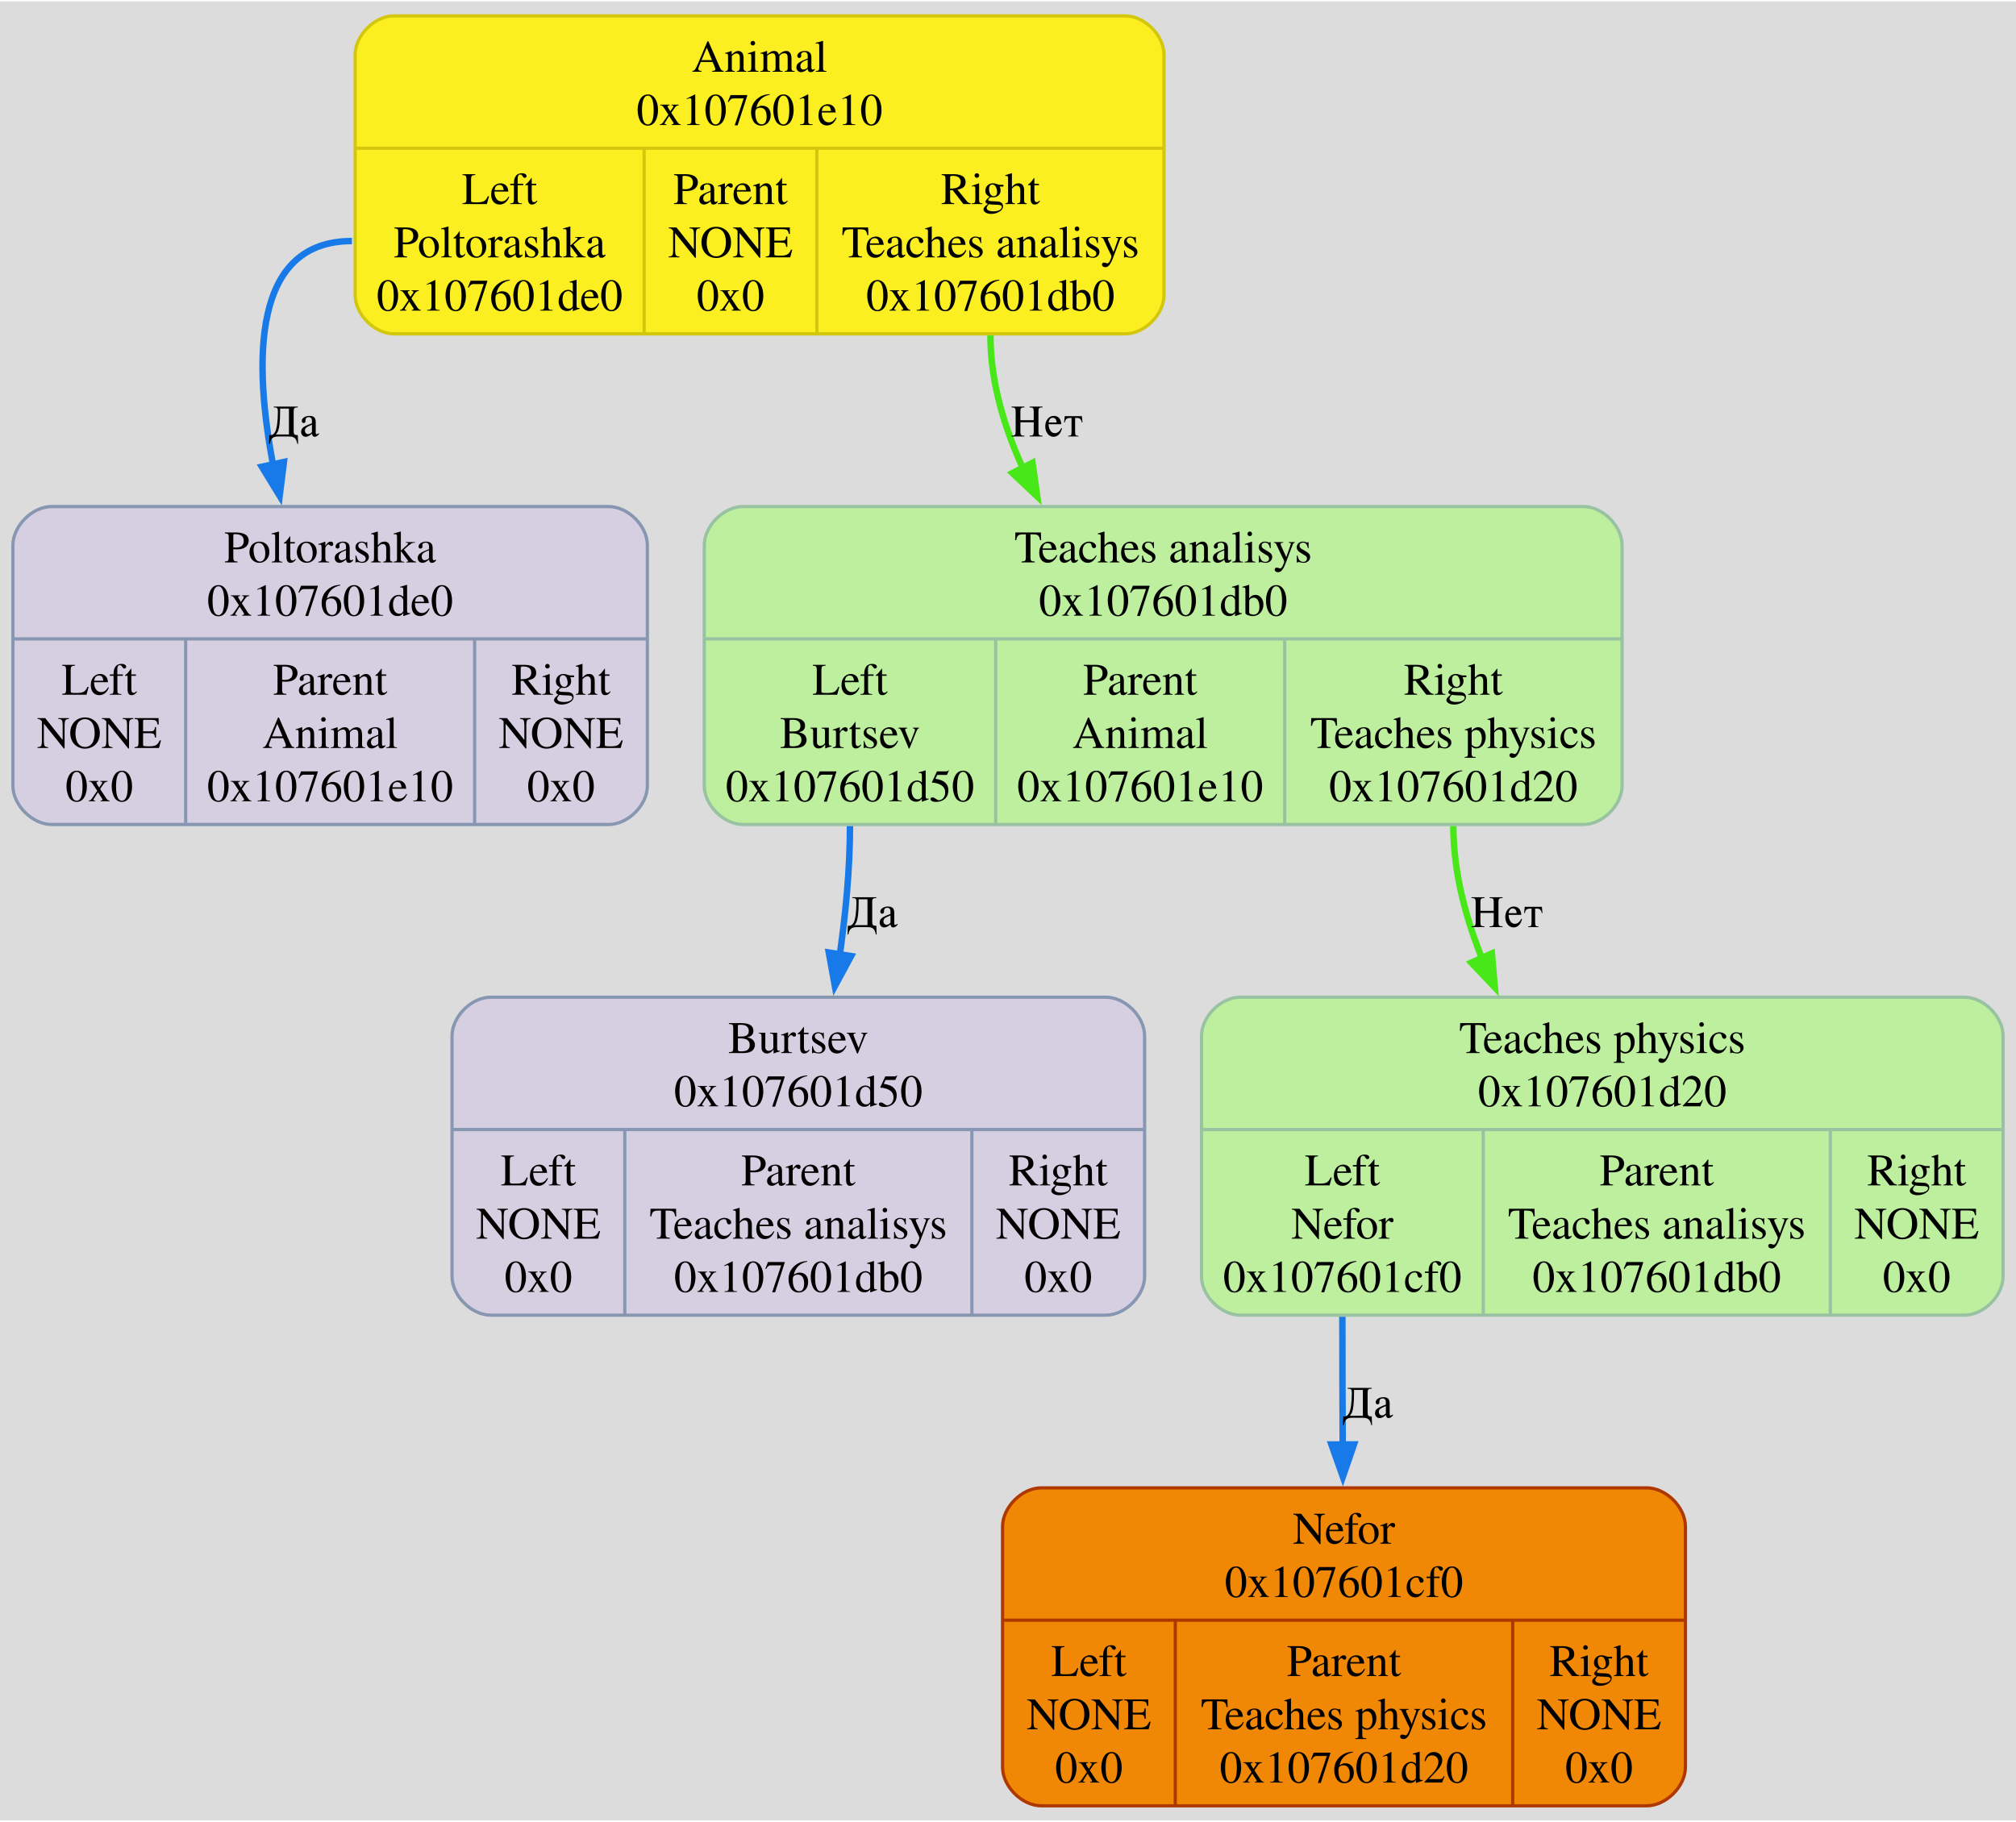
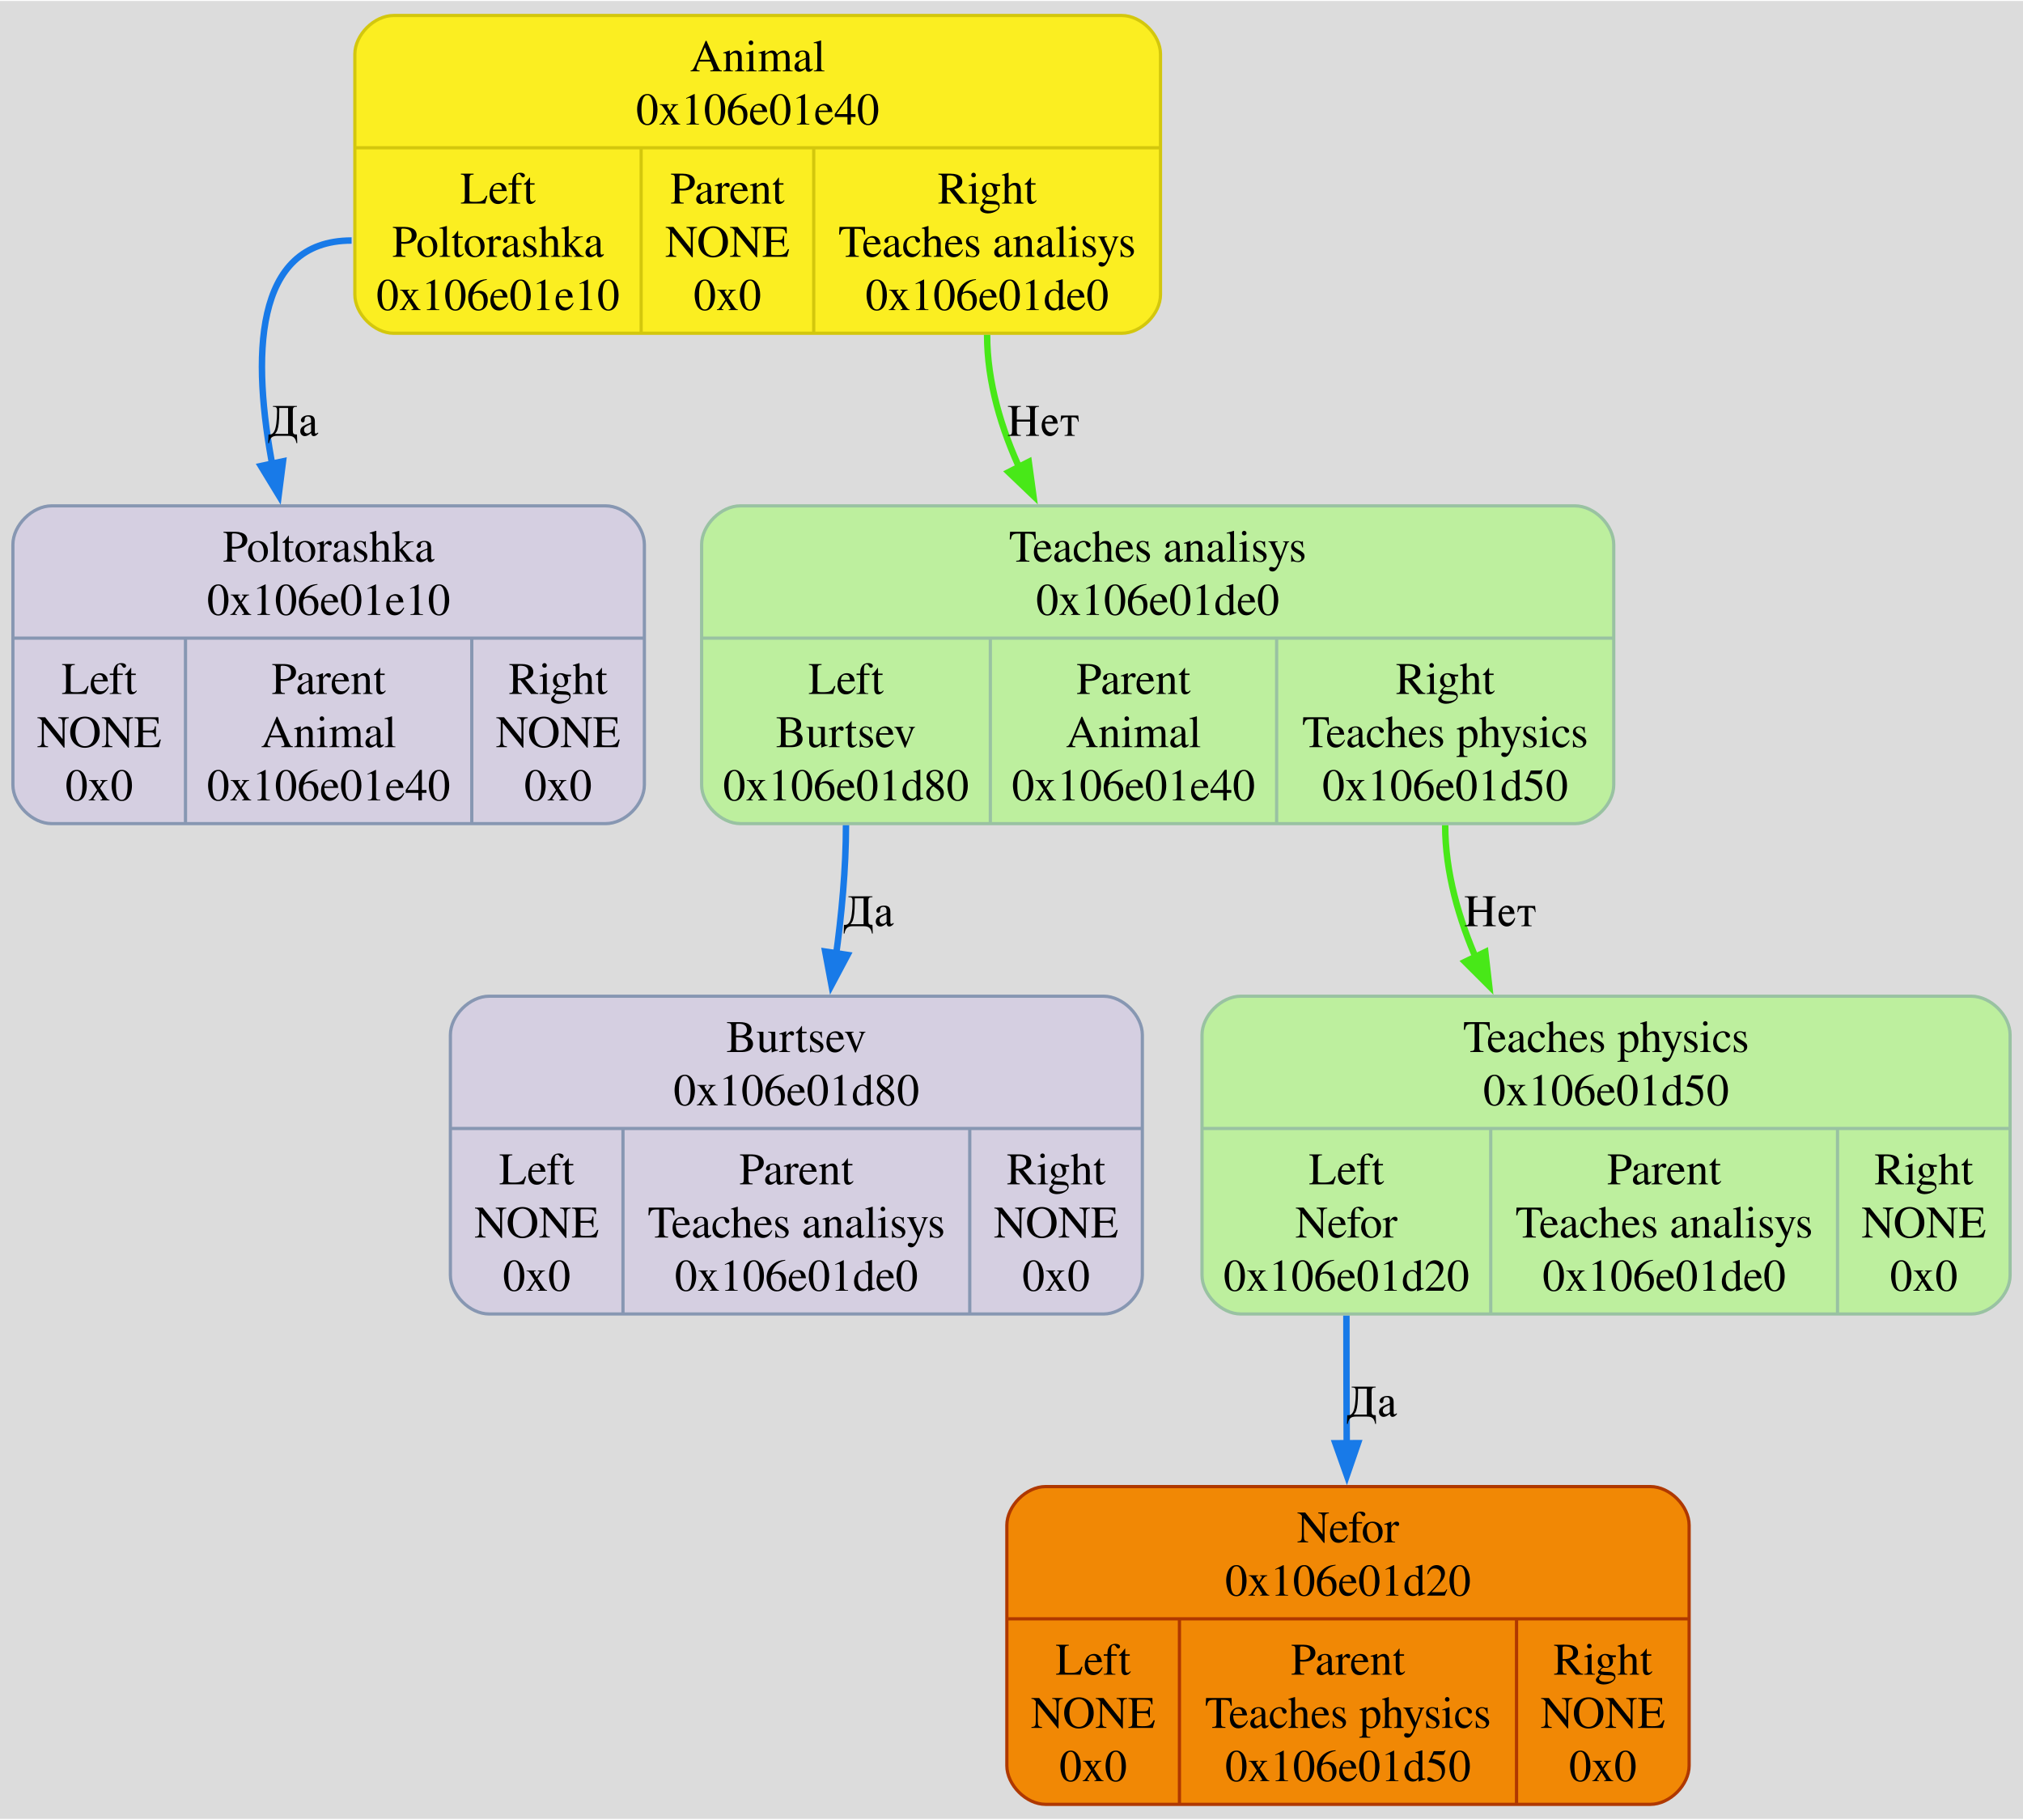
- <svg xmlns="http://www.w3.org/2000/svg" width="624pt" height="564pt" viewBox="0.00 0.00 624.38 563.50">
+ <svg xmlns="http://www.w3.org/2000/svg" width="627pt" height="564pt" viewBox="0.00 0.00 627.12 563.50">
  <g id="graph0" class="graph" transform="scale(1 1) rotate(0) translate(4 559.5)">
-     <polygon fill="#dcdcdc" stroke="none" points="-4,4 -4,-559.5 620.38,-559.5 620.38,4 -4,4" />
+     <polygon fill="#dcdcdc" stroke="none" points="-4,4 -4,-559.5 623.12,-559.5 623.12,4 -4,4" />
    <g id="node1" class="node">
-       <path fill="#fbee21" stroke="#d3c70d" d="M118,-456.5C118,-456.5 344.5,-456.5 344.5,-456.5 350.5,-456.5 356.5,-462.5 356.5,-468.5 356.5,-468.5 356.5,-543 356.5,-543 356.5,-549 350.5,-555 344.5,-555 344.5,-555 118,-555 118,-555 112,-555 106,-549 106,-543 106,-543 106,-468.5 106,-468.5 106,-462.5 112,-456.5 118,-456.5" />
-       <text text-anchor="middle" x="231.25" y="-537.7" font-family="Times,serif" font-size="14.00" fill="#000000">Animal</text>
-       <text text-anchor="middle" x="231.25" y="-521.2" font-family="Times,serif" font-size="14.00" fill="#000000">0x107601e10</text>
-       <polyline fill="none" stroke="#d3c70d" points="106,-514 356.5,-514" />
-       <text text-anchor="middle" x="150.75" y="-496.7" font-family="Times,serif" font-size="14.00" fill="#000000">Left</text>
-       <text text-anchor="middle" x="150.75" y="-480.2" font-family="Times,serif" font-size="14.00" fill="#000000">Poltorashka</text>
-       <text text-anchor="middle" x="150.75" y="-463.7" font-family="Times,serif" font-size="14.00" fill="#000000">0x107601de0</text>
-       <polyline fill="none" stroke="#d3c70d" points="195.5,-456.5 195.5,-514" />
-       <text text-anchor="middle" x="222.25" y="-496.7" font-family="Times,serif" font-size="14.00" fill="#000000">Parent</text>
-       <text text-anchor="middle" x="222.25" y="-480.2" font-family="Times,serif" font-size="14.00" fill="#000000">NONE</text>
-       <text text-anchor="middle" x="222.25" y="-463.7" font-family="Times,serif" font-size="14.00" fill="#000000">0x0</text>
-       <polyline fill="none" stroke="#d3c70d" points="249,-456.5 249,-514" />
-       <text text-anchor="middle" x="302.75" y="-496.7" font-family="Times,serif" font-size="14.00" fill="#000000">Right</text>
-       <text text-anchor="middle" x="302.75" y="-480.2" font-family="Times,serif" font-size="14.00" fill="#000000">Teaches analisys</text>
-       <text text-anchor="middle" x="302.75" y="-463.7" font-family="Times,serif" font-size="14.00" fill="#000000">0x107601db0</text>
+       <path fill="#fbee21" stroke="#d3c70d" d="M118,-456.5C118,-456.5 343.75,-456.5 343.75,-456.5 349.75,-456.5 355.75,-462.5 355.75,-468.5 355.75,-468.5 355.75,-543 355.75,-543 355.75,-549 349.75,-555 343.75,-555 343.75,-555 118,-555 118,-555 112,-555 106,-549 106,-543 106,-543 106,-468.5 106,-468.5 106,-462.5 112,-456.5 118,-456.5" />
+       <text text-anchor="middle" x="230.88" y="-537.7" font-family="Times,serif" font-size="14.00" fill="#000000">Animal</text>
+       <text text-anchor="middle" x="230.88" y="-521.2" font-family="Times,serif" font-size="14.00" fill="#000000">0x106e01e40</text>
+       <polyline fill="none" stroke="#d3c70d" points="106,-514 355.75,-514" />
+       <text text-anchor="middle" x="150.38" y="-496.7" font-family="Times,serif" font-size="14.00" fill="#000000">Left</text>
+       <text text-anchor="middle" x="150.38" y="-480.2" font-family="Times,serif" font-size="14.00" fill="#000000">Poltorashka</text>
+       <text text-anchor="middle" x="150.38" y="-463.7" font-family="Times,serif" font-size="14.00" fill="#000000">0x106e01e10</text>
+       <polyline fill="none" stroke="#d3c70d" points="194.75,-456.5 194.75,-514" />
+       <text text-anchor="middle" x="221.5" y="-496.7" font-family="Times,serif" font-size="14.00" fill="#000000">Parent</text>
+       <text text-anchor="middle" x="221.5" y="-480.2" font-family="Times,serif" font-size="14.00" fill="#000000">NONE</text>
+       <text text-anchor="middle" x="221.5" y="-463.7" font-family="Times,serif" font-size="14.00" fill="#000000">0x0</text>
+       <polyline fill="none" stroke="#d3c70d" points="248.25,-456.5 248.25,-514" />
+       <text text-anchor="middle" x="302" y="-496.7" font-family="Times,serif" font-size="14.00" fill="#000000">Right</text>
+       <text text-anchor="middle" x="302" y="-480.2" font-family="Times,serif" font-size="14.00" fill="#000000">Teaches analisys</text>
+       <text text-anchor="middle" x="302" y="-463.7" font-family="Times,serif" font-size="14.00" fill="#000000">0x106e01de0</text>
    </g>
    <g id="node2" class="node">
-       <path fill="#d5cfe1" stroke="#8797b2" d="M12,-304.5C12,-304.5 184.5,-304.5 184.5,-304.5 190.5,-304.5 196.5,-310.5 196.5,-316.5 196.5,-316.5 196.5,-391 196.5,-391 196.5,-397 190.5,-403 184.5,-403 184.5,-403 12,-403 12,-403 6,-403 0,-397 0,-391 0,-391 0,-316.5 0,-316.5 0,-310.5 6,-304.5 12,-304.5" />
-       <text text-anchor="middle" x="98.25" y="-385.7" font-family="Times,serif" font-size="14.00" fill="#000000">Poltorashka</text>
-       <text text-anchor="middle" x="98.25" y="-369.2" font-family="Times,serif" font-size="14.00" fill="#000000">0x107601de0</text>
-       <polyline fill="none" stroke="#8797b2" points="0,-362 196.5,-362" />
+       <path fill="#d5cfe1" stroke="#8797b2" d="M12,-304.5C12,-304.5 183.75,-304.5 183.75,-304.5 189.75,-304.5 195.75,-310.5 195.75,-316.5 195.75,-316.5 195.75,-391 195.75,-391 195.75,-397 189.75,-403 183.75,-403 183.75,-403 12,-403 12,-403 6,-403 0,-397 0,-391 0,-391 0,-316.5 0,-316.5 0,-310.5 6,-304.5 12,-304.5" />
+       <text text-anchor="middle" x="97.88" y="-385.7" font-family="Times,serif" font-size="14.00" fill="#000000">Poltorashka</text>
+       <text text-anchor="middle" x="97.88" y="-369.2" font-family="Times,serif" font-size="14.00" fill="#000000">0x106e01e10</text>
+       <polyline fill="none" stroke="#8797b2" points="0,-362 195.75,-362" />
      <text text-anchor="middle" x="26.75" y="-344.7" font-family="Times,serif" font-size="14.00" fill="#000000">Left</text>
      <text text-anchor="middle" x="26.75" y="-328.2" font-family="Times,serif" font-size="14.00" fill="#000000">NONE</text>
      <text text-anchor="middle" x="26.75" y="-311.7" font-family="Times,serif" font-size="14.00" fill="#000000">0x0</text>
      <polyline fill="none" stroke="#8797b2" points="53.5,-304.5 53.5,-362" />
-       <text text-anchor="middle" x="98.25" y="-344.7" font-family="Times,serif" font-size="14.00" fill="#000000">Parent</text>
-       <text text-anchor="middle" x="98.25" y="-328.2" font-family="Times,serif" font-size="14.00" fill="#000000">Animal</text>
-       <text text-anchor="middle" x="98.25" y="-311.7" font-family="Times,serif" font-size="14.00" fill="#000000">0x107601e10</text>
-       <polyline fill="none" stroke="#8797b2" points="143,-304.5 143,-362" />
-       <text text-anchor="middle" x="169.75" y="-344.7" font-family="Times,serif" font-size="14.00" fill="#000000">Right</text>
-       <text text-anchor="middle" x="169.75" y="-328.2" font-family="Times,serif" font-size="14.00" fill="#000000">NONE</text>
-       <text text-anchor="middle" x="169.75" y="-311.7" font-family="Times,serif" font-size="14.00" fill="#000000">0x0</text>
+       <text text-anchor="middle" x="97.88" y="-344.7" font-family="Times,serif" font-size="14.00" fill="#000000">Parent</text>
+       <text text-anchor="middle" x="97.88" y="-328.2" font-family="Times,serif" font-size="14.00" fill="#000000">Animal</text>
+       <text text-anchor="middle" x="97.88" y="-311.7" font-family="Times,serif" font-size="14.00" fill="#000000">0x106e01e40</text>
+       <polyline fill="none" stroke="#8797b2" points="142.25,-304.5 142.25,-362" />
+       <text text-anchor="middle" x="169" y="-344.7" font-family="Times,serif" font-size="14.00" fill="#000000">Right</text>
+       <text text-anchor="middle" x="169" y="-328.2" font-family="Times,serif" font-size="14.00" fill="#000000">NONE</text>
+       <text text-anchor="middle" x="169" y="-311.7" font-family="Times,serif" font-size="14.00" fill="#000000">0x0</text>
    </g>
    <g id="edge1" class="edge">
-       <path fill="none" stroke="#187ae8" stroke-width="2" d="M105,-485.25C74.29,-485.25 74.17,-448.77 80.87,-414.38" />
-       <polygon fill="#187ae8" stroke="#187ae8" stroke-width="2" points="83.93,-416.82 82.62,-406.3 77.09,-415.34 83.93,-416.82" />
-       <text text-anchor="middle" x="87.09" y="-424.7" font-family="Times,serif" font-size="14.00">Да</text>
+       <path fill="none" stroke="#187ae8" stroke-width="2" d="M105,-485.25C74.29,-485.25 74.06,-448.77 80.67,-414.38" />
+       <polygon fill="#187ae8" stroke="#187ae8" stroke-width="2" points="83.73,-416.81 82.39,-406.3 76.88,-415.35 83.73,-416.81" />
+       <text text-anchor="middle" x="86.91" y="-424.7" font-family="Times,serif" font-size="14.00">Да</text>
    </g>
    <g id="node4" class="node">
-       <path fill="#bdef9e" stroke="#99c2a2" d="M226.12,-304.5C226.12,-304.5 486.38,-304.5 486.38,-304.5 492.38,-304.5 498.38,-310.5 498.38,-316.5 498.38,-316.5 498.38,-391 498.38,-391 498.38,-397 492.38,-403 486.38,-403 486.38,-403 226.12,-403 226.12,-403 220.12,-403 214.12,-397 214.12,-391 214.12,-391 214.12,-316.5 214.12,-316.5 214.12,-310.5 220.12,-304.5 226.12,-304.5" />
-       <text text-anchor="middle" x="356.25" y="-385.7" font-family="Times,serif" font-size="14.00" fill="#000000">Teaches analisys</text>
-       <text text-anchor="middle" x="356.25" y="-369.2" font-family="Times,serif" font-size="14.00" fill="#000000">0x107601db0</text>
-       <polyline fill="none" stroke="#99c2a2" points="214.12,-362 498.38,-362" />
-       <text text-anchor="middle" x="259.25" y="-344.7" font-family="Times,serif" font-size="14.00" fill="#000000">Left</text>
-       <text text-anchor="middle" x="259.25" y="-328.2" font-family="Times,serif" font-size="14.00" fill="#000000">Burtsev</text>
-       <text text-anchor="middle" x="259.25" y="-311.7" font-family="Times,serif" font-size="14.00" fill="#000000">0x107601d50</text>
-       <polyline fill="none" stroke="#99c2a2" points="304.38,-304.5 304.38,-362" />
-       <text text-anchor="middle" x="349.12" y="-344.7" font-family="Times,serif" font-size="14.00" fill="#000000">Parent</text>
-       <text text-anchor="middle" x="349.12" y="-328.2" font-family="Times,serif" font-size="14.00" fill="#000000">Animal</text>
-       <text text-anchor="middle" x="349.12" y="-311.7" font-family="Times,serif" font-size="14.00" fill="#000000">0x107601e10</text>
-       <polyline fill="none" stroke="#99c2a2" points="393.88,-304.5 393.88,-362" />
-       <text text-anchor="middle" x="446.12" y="-344.7" font-family="Times,serif" font-size="14.00" fill="#000000">Right</text>
-       <text text-anchor="middle" x="446.12" y="-328.2" font-family="Times,serif" font-size="14.00" fill="#000000">Teaches physics</text>
-       <text text-anchor="middle" x="446.12" y="-311.7" font-family="Times,serif" font-size="14.00" fill="#000000">0x107601d20</text>
+       <path fill="#bdef9e" stroke="#99c2a2" d="M225.5,-304.5C225.5,-304.5 484.25,-304.5 484.25,-304.5 490.25,-304.5 496.25,-310.5 496.25,-316.5 496.25,-316.5 496.25,-391 496.25,-391 496.25,-397 490.25,-403 484.25,-403 484.25,-403 225.5,-403 225.5,-403 219.5,-403 213.5,-397 213.5,-391 213.5,-391 213.5,-316.5 213.5,-316.5 213.5,-310.5 219.5,-304.5 225.5,-304.5" />
+       <text text-anchor="middle" x="354.88" y="-385.7" font-family="Times,serif" font-size="14.00" fill="#000000">Teaches analisys</text>
+       <text text-anchor="middle" x="354.88" y="-369.2" font-family="Times,serif" font-size="14.00" fill="#000000">0x106e01de0</text>
+       <polyline fill="none" stroke="#99c2a2" points="213.5,-362 496.25,-362" />
+       <text text-anchor="middle" x="258.25" y="-344.7" font-family="Times,serif" font-size="14.00" fill="#000000">Left</text>
+       <text text-anchor="middle" x="258.25" y="-328.2" font-family="Times,serif" font-size="14.00" fill="#000000">Burtsev</text>
+       <text text-anchor="middle" x="258.25" y="-311.7" font-family="Times,serif" font-size="14.00" fill="#000000">0x106e01d80</text>
+       <polyline fill="none" stroke="#99c2a2" points="303,-304.5 303,-362" />
+       <text text-anchor="middle" x="347.38" y="-344.7" font-family="Times,serif" font-size="14.00" fill="#000000">Parent</text>
+       <text text-anchor="middle" x="347.38" y="-328.2" font-family="Times,serif" font-size="14.00" fill="#000000">Animal</text>
+       <text text-anchor="middle" x="347.38" y="-311.7" font-family="Times,serif" font-size="14.00" fill="#000000">0x106e01e40</text>
+       <polyline fill="none" stroke="#99c2a2" points="391.75,-304.5 391.75,-362" />
+       <text text-anchor="middle" x="444" y="-344.7" font-family="Times,serif" font-size="14.00" fill="#000000">Right</text>
+       <text text-anchor="middle" x="444" y="-328.2" font-family="Times,serif" font-size="14.00" fill="#000000">Teaches physics</text>
+       <text text-anchor="middle" x="444" y="-311.7" font-family="Times,serif" font-size="14.00" fill="#000000">0x106e01d50</text>
    </g>
    <g id="edge5" class="edge">
-       <path fill="none" stroke="#48e818" stroke-width="2" d="M302.75,-456C302.75,-441.35 307.19,-426.74 313.5,-413.36" />
-       <polygon fill="#48e818" stroke="#48e818" stroke-width="2" points="315.78,-416.57 317.27,-406.08 309.56,-413.36 315.78,-416.57" />
-       <text text-anchor="middle" x="320.25" y="-424.7" font-family="Times,serif" font-size="14.00">Нет</text>
+       <path fill="none" stroke="#48e818" stroke-width="2" d="M302,-456C302,-441.38 306.38,-426.79 312.63,-413.42" />
+       <polygon fill="#48e818" stroke="#48e818" stroke-width="2" points="314.91,-416.64 316.34,-406.14 308.68,-413.46 314.91,-416.64" />
+       <text text-anchor="middle" x="319.43" y="-424.7" font-family="Times,serif" font-size="14.00">Нет</text>
    </g>
    <g id="node3" class="node">
-       <path fill="#f18805" stroke="#af3800" d="M318.5,-0.5C318.5,-0.5 506,-0.5 506,-0.5 512,-0.5 518,-6.5 518,-12.5 518,-12.5 518,-87 518,-87 518,-93 512,-99 506,-99 506,-99 318.5,-99 318.5,-99 312.5,-99 306.5,-93 306.5,-87 306.5,-87 306.5,-12.5 306.5,-12.5 306.5,-6.5 312.5,-0.5 318.5,-0.5" />
-       <text text-anchor="middle" x="412.25" y="-81.7" font-family="Times,serif" font-size="14.00" fill="#000000">Nefor</text>
-       <text text-anchor="middle" x="412.25" y="-65.2" font-family="Times,serif" font-size="14.00" fill="#000000">0x107601cf0</text>
-       <polyline fill="none" stroke="#af3800" points="306.5,-58 518,-58" />
-       <text text-anchor="middle" x="333.25" y="-40.7" font-family="Times,serif" font-size="14.00" fill="#000000">Left</text>
-       <text text-anchor="middle" x="333.25" y="-24.2" font-family="Times,serif" font-size="14.00" fill="#000000">NONE</text>
-       <text text-anchor="middle" x="333.25" y="-7.7" font-family="Times,serif" font-size="14.00" fill="#000000">0x0</text>
-       <polyline fill="none" stroke="#af3800" points="360,-0.5 360,-58" />
-       <text text-anchor="middle" x="412.25" y="-40.7" font-family="Times,serif" font-size="14.00" fill="#000000">Parent</text>
-       <text text-anchor="middle" x="412.25" y="-24.2" font-family="Times,serif" font-size="14.00" fill="#000000">Teaches physics</text>
-       <text text-anchor="middle" x="412.25" y="-7.7" font-family="Times,serif" font-size="14.00" fill="#000000">0x107601d20</text>
-       <polyline fill="none" stroke="#af3800" points="464.5,-0.5 464.5,-58" />
-       <text text-anchor="middle" x="491.25" y="-40.7" font-family="Times,serif" font-size="14.00" fill="#000000">Right</text>
-       <text text-anchor="middle" x="491.25" y="-24.2" font-family="Times,serif" font-size="14.00" fill="#000000">NONE</text>
-       <text text-anchor="middle" x="491.25" y="-7.7" font-family="Times,serif" font-size="14.00" fill="#000000">0x0</text>
+       <path fill="#f18805" stroke="#af3800" d="M320.12,-0.5C320.12,-0.5 507.62,-0.5 507.62,-0.5 513.62,-0.5 519.62,-6.5 519.62,-12.5 519.62,-12.5 519.62,-87 519.62,-87 519.62,-93 513.62,-99 507.62,-99 507.62,-99 320.12,-99 320.12,-99 314.12,-99 308.12,-93 308.12,-87 308.12,-87 308.12,-12.5 308.12,-12.5 308.12,-6.5 314.12,-0.5 320.12,-0.5" />
+       <text text-anchor="middle" x="413.88" y="-81.7" font-family="Times,serif" font-size="14.00" fill="#000000">Nefor</text>
+       <text text-anchor="middle" x="413.88" y="-65.2" font-family="Times,serif" font-size="14.00" fill="#000000">0x106e01d20</text>
+       <polyline fill="none" stroke="#af3800" points="308.12,-58 519.62,-58" />
+       <text text-anchor="middle" x="334.88" y="-40.7" font-family="Times,serif" font-size="14.00" fill="#000000">Left</text>
+       <text text-anchor="middle" x="334.88" y="-24.2" font-family="Times,serif" font-size="14.00" fill="#000000">NONE</text>
+       <text text-anchor="middle" x="334.88" y="-7.7" font-family="Times,serif" font-size="14.00" fill="#000000">0x0</text>
+       <polyline fill="none" stroke="#af3800" points="361.62,-0.5 361.62,-58" />
+       <text text-anchor="middle" x="413.88" y="-40.7" font-family="Times,serif" font-size="14.00" fill="#000000">Parent</text>
+       <text text-anchor="middle" x="413.88" y="-24.2" font-family="Times,serif" font-size="14.00" fill="#000000">Teaches physics</text>
+       <text text-anchor="middle" x="413.88" y="-7.7" font-family="Times,serif" font-size="14.00" fill="#000000">0x106e01d50</text>
+       <polyline fill="none" stroke="#af3800" points="466.12,-0.5 466.12,-58" />
+       <text text-anchor="middle" x="492.88" y="-40.7" font-family="Times,serif" font-size="14.00" fill="#000000">Right</text>
+       <text text-anchor="middle" x="492.88" y="-24.2" font-family="Times,serif" font-size="14.00" fill="#000000">NONE</text>
+       <text text-anchor="middle" x="492.88" y="-7.7" font-family="Times,serif" font-size="14.00" fill="#000000">0x0</text>
    </g>
    <g id="node5" class="node">
-       <path fill="#d5cfe1" stroke="#8797b2" d="M148,-152.5C148,-152.5 338.5,-152.5 338.5,-152.5 344.5,-152.5 350.5,-158.5 350.5,-164.5 350.5,-164.5 350.5,-239 350.5,-239 350.5,-245 344.5,-251 338.5,-251 338.5,-251 148,-251 148,-251 142,-251 136,-245 136,-239 136,-239 136,-164.5 136,-164.5 136,-158.5 142,-152.5 148,-152.5" />
-       <text text-anchor="middle" x="243.25" y="-233.7" font-family="Times,serif" font-size="14.00" fill="#000000">Burtsev</text>
-       <text text-anchor="middle" x="243.25" y="-217.2" font-family="Times,serif" font-size="14.00" fill="#000000">0x107601d50</text>
-       <polyline fill="none" stroke="#8797b2" points="136,-210 350.5,-210" />
-       <text text-anchor="middle" x="162.75" y="-192.7" font-family="Times,serif" font-size="14.00" fill="#000000">Left</text>
-       <text text-anchor="middle" x="162.75" y="-176.2" font-family="Times,serif" font-size="14.00" fill="#000000">NONE</text>
-       <text text-anchor="middle" x="162.75" y="-159.7" font-family="Times,serif" font-size="14.00" fill="#000000">0x0</text>
-       <polyline fill="none" stroke="#8797b2" points="189.5,-152.5 189.5,-210" />
-       <text text-anchor="middle" x="243.25" y="-192.7" font-family="Times,serif" font-size="14.00" fill="#000000">Parent</text>
-       <text text-anchor="middle" x="243.25" y="-176.2" font-family="Times,serif" font-size="14.00" fill="#000000">Teaches analisys</text>
-       <text text-anchor="middle" x="243.25" y="-159.7" font-family="Times,serif" font-size="14.00" fill="#000000">0x107601db0</text>
-       <polyline fill="none" stroke="#8797b2" points="297,-152.5 297,-210" />
-       <text text-anchor="middle" x="323.75" y="-192.7" font-family="Times,serif" font-size="14.00" fill="#000000">Right</text>
-       <text text-anchor="middle" x="323.75" y="-176.2" font-family="Times,serif" font-size="14.00" fill="#000000">NONE</text>
-       <text text-anchor="middle" x="323.75" y="-159.7" font-family="Times,serif" font-size="14.00" fill="#000000">0x0</text>
+       <path fill="#d5cfe1" stroke="#8797b2" d="M147.62,-152.5C147.62,-152.5 338.12,-152.5 338.12,-152.5 344.12,-152.5 350.12,-158.5 350.12,-164.5 350.12,-164.5 350.12,-239 350.12,-239 350.12,-245 344.12,-251 338.12,-251 338.12,-251 147.62,-251 147.62,-251 141.62,-251 135.62,-245 135.62,-239 135.62,-239 135.62,-164.5 135.62,-164.5 135.62,-158.5 141.62,-152.5 147.62,-152.5" />
+       <text text-anchor="middle" x="242.88" y="-233.7" font-family="Times,serif" font-size="14.00" fill="#000000">Burtsev</text>
+       <text text-anchor="middle" x="242.88" y="-217.2" font-family="Times,serif" font-size="14.00" fill="#000000">0x106e01d80</text>
+       <polyline fill="none" stroke="#8797b2" points="135.62,-210 350.12,-210" />
+       <text text-anchor="middle" x="162.38" y="-192.7" font-family="Times,serif" font-size="14.00" fill="#000000">Left</text>
+       <text text-anchor="middle" x="162.38" y="-176.2" font-family="Times,serif" font-size="14.00" fill="#000000">NONE</text>
+       <text text-anchor="middle" x="162.38" y="-159.7" font-family="Times,serif" font-size="14.00" fill="#000000">0x0</text>
+       <polyline fill="none" stroke="#8797b2" points="189.12,-152.5 189.12,-210" />
+       <text text-anchor="middle" x="242.88" y="-192.7" font-family="Times,serif" font-size="14.00" fill="#000000">Parent</text>
+       <text text-anchor="middle" x="242.88" y="-176.2" font-family="Times,serif" font-size="14.00" fill="#000000">Teaches analisys</text>
+       <text text-anchor="middle" x="242.88" y="-159.7" font-family="Times,serif" font-size="14.00" fill="#000000">0x106e01de0</text>
+       <polyline fill="none" stroke="#8797b2" points="296.62,-152.5 296.62,-210" />
+       <text text-anchor="middle" x="323.38" y="-192.7" font-family="Times,serif" font-size="14.00" fill="#000000">Right</text>
+       <text text-anchor="middle" x="323.38" y="-176.2" font-family="Times,serif" font-size="14.00" fill="#000000">NONE</text>
+       <text text-anchor="middle" x="323.38" y="-159.7" font-family="Times,serif" font-size="14.00" fill="#000000">0x0</text>
    </g>
    <g id="edge2" class="edge">
-       <path fill="none" stroke="#187ae8" stroke-width="2" d="M259.25,-304C259.25,-290.51 257.85,-276.14 255.87,-262.58" />
-       <polygon fill="#187ae8" stroke="#187ae8" stroke-width="2" points="259.6,-263.74 254.57,-254.42 252.69,-264.84 259.6,-263.74" />
-       <text text-anchor="middle" x="266.27" y="-272.7" font-family="Times,serif" font-size="14.00">Да</text>
+       <path fill="none" stroke="#187ae8" stroke-width="2" d="M258.25,-304C258.25,-290.53 256.9,-276.16 255.01,-262.6" />
+       <polygon fill="#187ae8" stroke="#187ae8" stroke-width="2" points="258.73,-263.8 253.76,-254.44 251.81,-264.85 258.73,-263.8" />
+       <text text-anchor="middle" x="265.31" y="-272.7" font-family="Times,serif" font-size="14.00">Да</text>
    </g>
    <g id="node6" class="node">
-       <path fill="#bdef9e" stroke="#99c2a2" d="M380.12,-152.5C380.12,-152.5 604.38,-152.5 604.38,-152.5 610.38,-152.5 616.38,-158.5 616.38,-164.5 616.38,-164.5 616.38,-239 616.38,-239 616.38,-245 610.38,-251 604.38,-251 604.38,-251 380.12,-251 380.12,-251 374.12,-251 368.12,-245 368.12,-239 368.12,-239 368.12,-164.5 368.12,-164.5 368.12,-158.5 374.12,-152.5 380.12,-152.5" />
-       <text text-anchor="middle" x="492.25" y="-233.7" font-family="Times,serif" font-size="14.00" fill="#000000">Teaches physics</text>
-       <text text-anchor="middle" x="492.25" y="-217.2" font-family="Times,serif" font-size="14.00" fill="#000000">0x107601d20</text>
-       <polyline fill="none" stroke="#99c2a2" points="368.12,-210 616.38,-210" />
-       <text text-anchor="middle" x="411.75" y="-192.7" font-family="Times,serif" font-size="14.00" fill="#000000">Left</text>
-       <text text-anchor="middle" x="411.75" y="-176.2" font-family="Times,serif" font-size="14.00" fill="#000000">Nefor</text>
-       <text text-anchor="middle" x="411.75" y="-159.7" font-family="Times,serif" font-size="14.00" fill="#000000">0x107601cf0</text>
-       <polyline fill="none" stroke="#99c2a2" points="455.38,-152.5 455.38,-210" />
-       <text text-anchor="middle" x="509.12" y="-192.7" font-family="Times,serif" font-size="14.00" fill="#000000">Parent</text>
-       <text text-anchor="middle" x="509.12" y="-176.2" font-family="Times,serif" font-size="14.00" fill="#000000">Teaches analisys</text>
-       <text text-anchor="middle" x="509.12" y="-159.7" font-family="Times,serif" font-size="14.00" fill="#000000">0x107601db0</text>
-       <polyline fill="none" stroke="#99c2a2" points="562.88,-152.5 562.88,-210" />
-       <text text-anchor="middle" x="589.62" y="-192.7" font-family="Times,serif" font-size="14.00" fill="#000000">Right</text>
-       <text text-anchor="middle" x="589.62" y="-176.2" font-family="Times,serif" font-size="14.00" fill="#000000">NONE</text>
-       <text text-anchor="middle" x="589.62" y="-159.7" font-family="Times,serif" font-size="14.00" fill="#000000">0x0</text>
+       <path fill="#bdef9e" stroke="#99c2a2" d="M380.62,-152.5C380.62,-152.5 607.12,-152.5 607.12,-152.5 613.12,-152.5 619.12,-158.5 619.12,-164.5 619.12,-164.5 619.12,-239 619.12,-239 619.12,-245 613.12,-251 607.12,-251 607.12,-251 380.62,-251 380.62,-251 374.62,-251 368.62,-245 368.62,-239 368.62,-239 368.62,-164.5 368.62,-164.5 368.62,-158.5 374.62,-152.5 380.62,-152.5" />
+       <text text-anchor="middle" x="493.88" y="-233.7" font-family="Times,serif" font-size="14.00" fill="#000000">Teaches physics</text>
+       <text text-anchor="middle" x="493.88" y="-217.2" font-family="Times,serif" font-size="14.00" fill="#000000">0x106e01d50</text>
+       <polyline fill="none" stroke="#99c2a2" points="368.62,-210 619.12,-210" />
+       <text text-anchor="middle" x="413.38" y="-192.7" font-family="Times,serif" font-size="14.00" fill="#000000">Left</text>
+       <text text-anchor="middle" x="413.38" y="-176.2" font-family="Times,serif" font-size="14.00" fill="#000000">Nefor</text>
+       <text text-anchor="middle" x="413.38" y="-159.7" font-family="Times,serif" font-size="14.00" fill="#000000">0x106e01d20</text>
+       <polyline fill="none" stroke="#99c2a2" points="458.12,-152.5 458.12,-210" />
+       <text text-anchor="middle" x="511.88" y="-192.7" font-family="Times,serif" font-size="14.00" fill="#000000">Parent</text>
+       <text text-anchor="middle" x="511.88" y="-176.2" font-family="Times,serif" font-size="14.00" fill="#000000">Teaches analisys</text>
+       <text text-anchor="middle" x="511.88" y="-159.7" font-family="Times,serif" font-size="14.00" fill="#000000">0x106e01de0</text>
+       <polyline fill="none" stroke="#99c2a2" points="565.62,-152.5 565.62,-210" />
+       <text text-anchor="middle" x="592.38" y="-192.7" font-family="Times,serif" font-size="14.00" fill="#000000">Right</text>
+       <text text-anchor="middle" x="592.38" y="-176.2" font-family="Times,serif" font-size="14.00" fill="#000000">NONE</text>
+       <text text-anchor="middle" x="592.38" y="-159.7" font-family="Times,serif" font-size="14.00" fill="#000000">0x0</text>
    </g>
    <g id="edge4" class="edge">
-       <path fill="none" stroke="#48e818" stroke-width="2" d="M446.12,-304C446.12,-289.67 450,-275.15 455.5,-261.74" />
-       <polygon fill="#48e818" stroke="#48e818" stroke-width="2" points="458.06,-264.57 458.97,-254.02 451.68,-261.7 458.06,-264.57" />
-       <text text-anchor="middle" x="462.72" y="-272.7" font-family="Times,serif" font-size="14.00">Нет</text>
+       <path fill="none" stroke="#48e818" stroke-width="2" d="M444,-304C444,-289.48 448.18,-274.88 454.12,-261.46" />
+       <polygon fill="#48e818" stroke="#48e818" stroke-width="2" points="456.44,-264.71 457.64,-254.18 450.14,-261.66 456.44,-264.71" />
+       <text text-anchor="middle" x="461.05" y="-272.7" font-family="Times,serif" font-size="14.00">Нет</text>
    </g>
    <g id="edge3" class="edge">
-       <path fill="none" stroke="#187ae8" stroke-width="2" d="M411.75,-152C411.75,-138.61 411.79,-124.22 411.86,-110.62" />
-       <polygon fill="#187ae8" stroke="#187ae8" stroke-width="2" points="415.35,-112.46 411.9,-102.44 408.35,-112.43 415.35,-112.46" />
-       <text text-anchor="middle" x="419.7" y="-120.7" font-family="Times,serif" font-size="14.00">Да</text>
+       <path fill="none" stroke="#187ae8" stroke-width="2" d="M413.38,-152C413.38,-138.61 413.42,-124.22 413.48,-110.62" />
+       <polygon fill="#187ae8" stroke="#187ae8" stroke-width="2" points="416.97,-112.46 413.52,-102.44 409.97,-112.43 416.97,-112.46" />
+       <text text-anchor="middle" x="421.32" y="-120.7" font-family="Times,serif" font-size="14.00">Да</text>
    </g>
  </g>
</svg>
